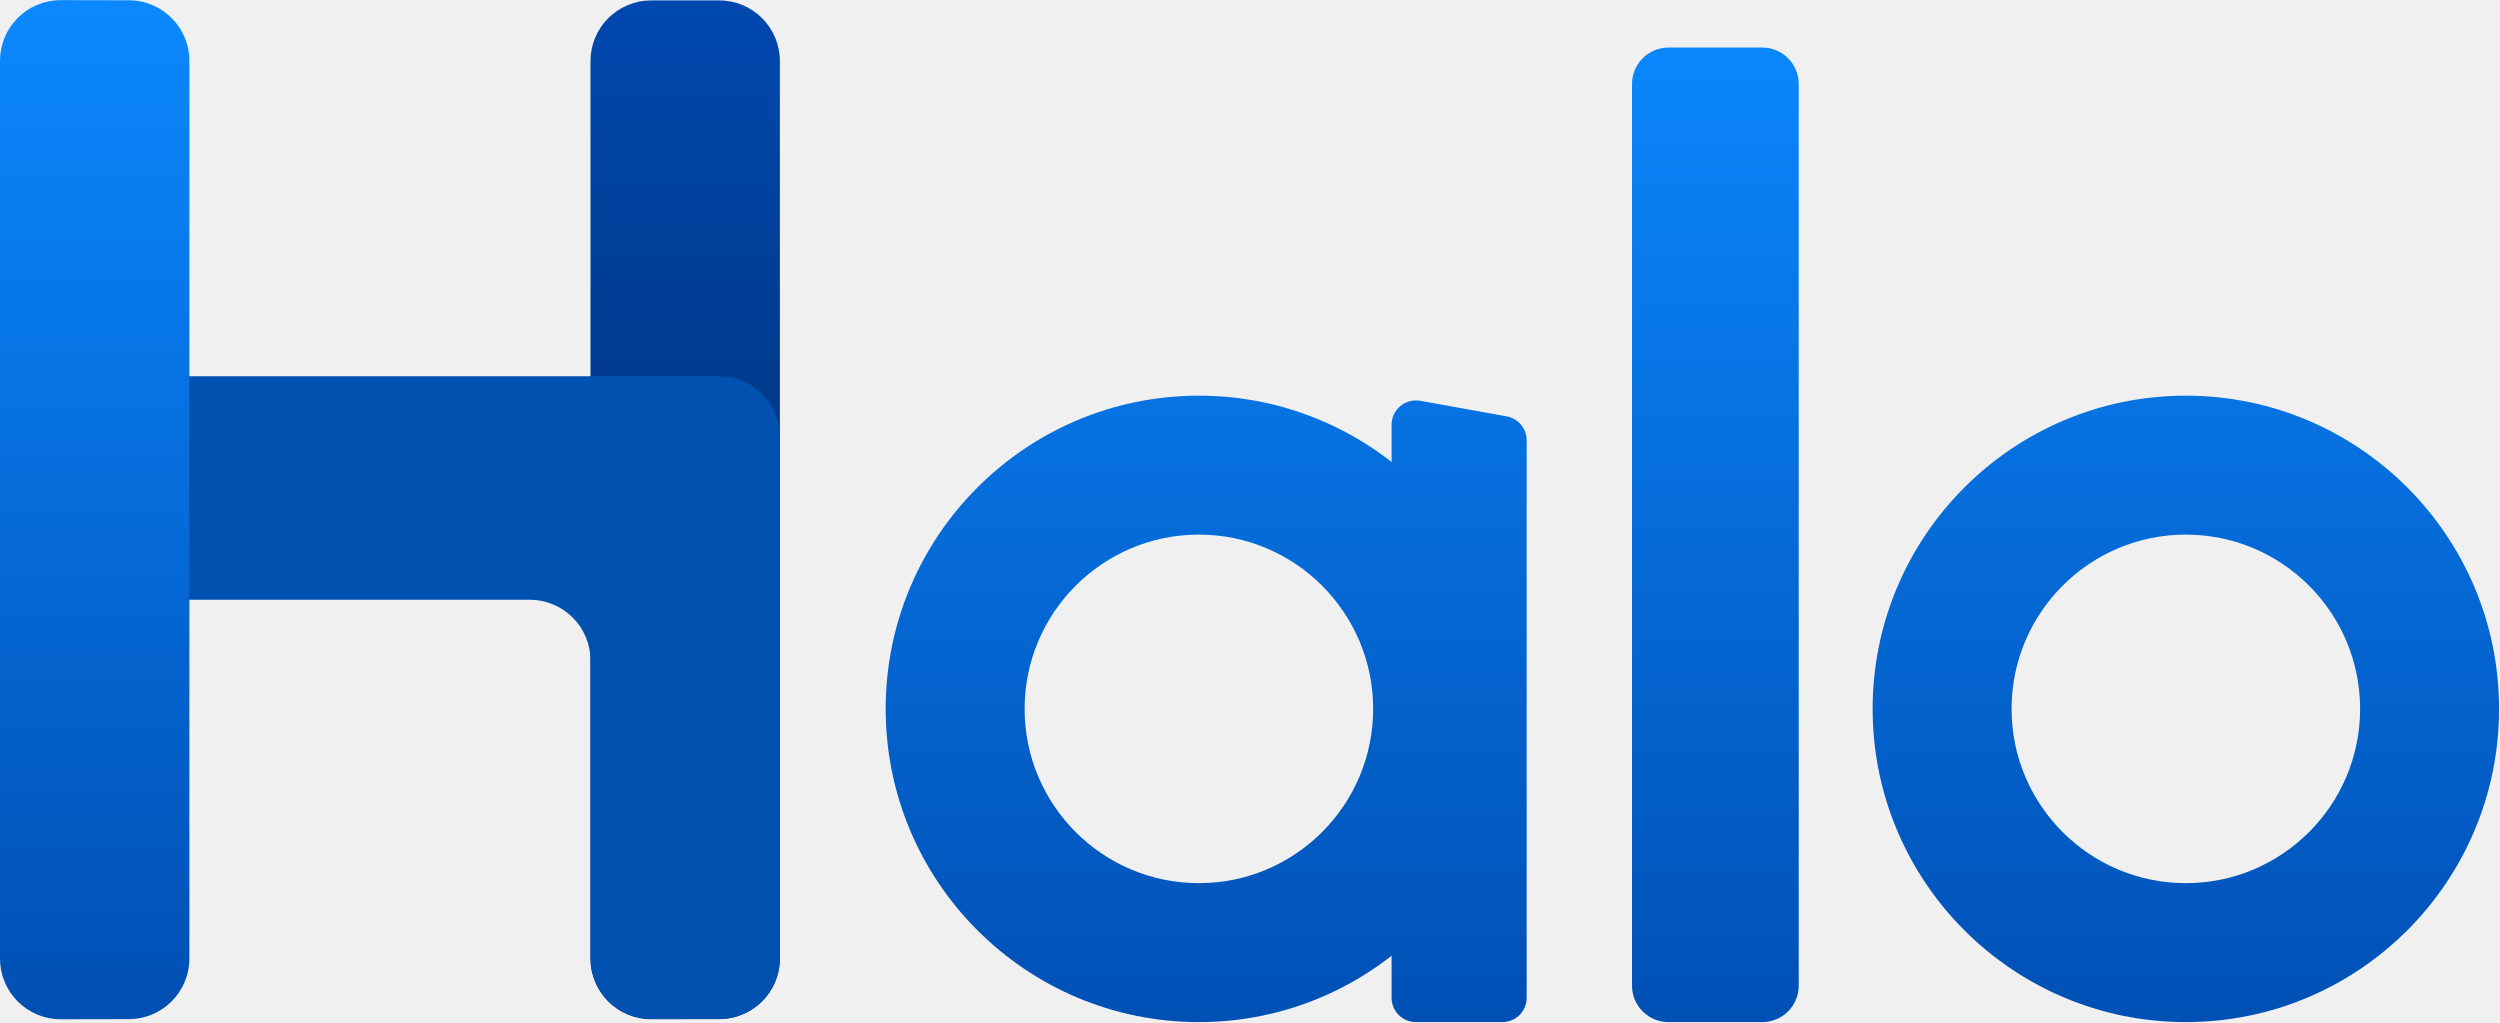
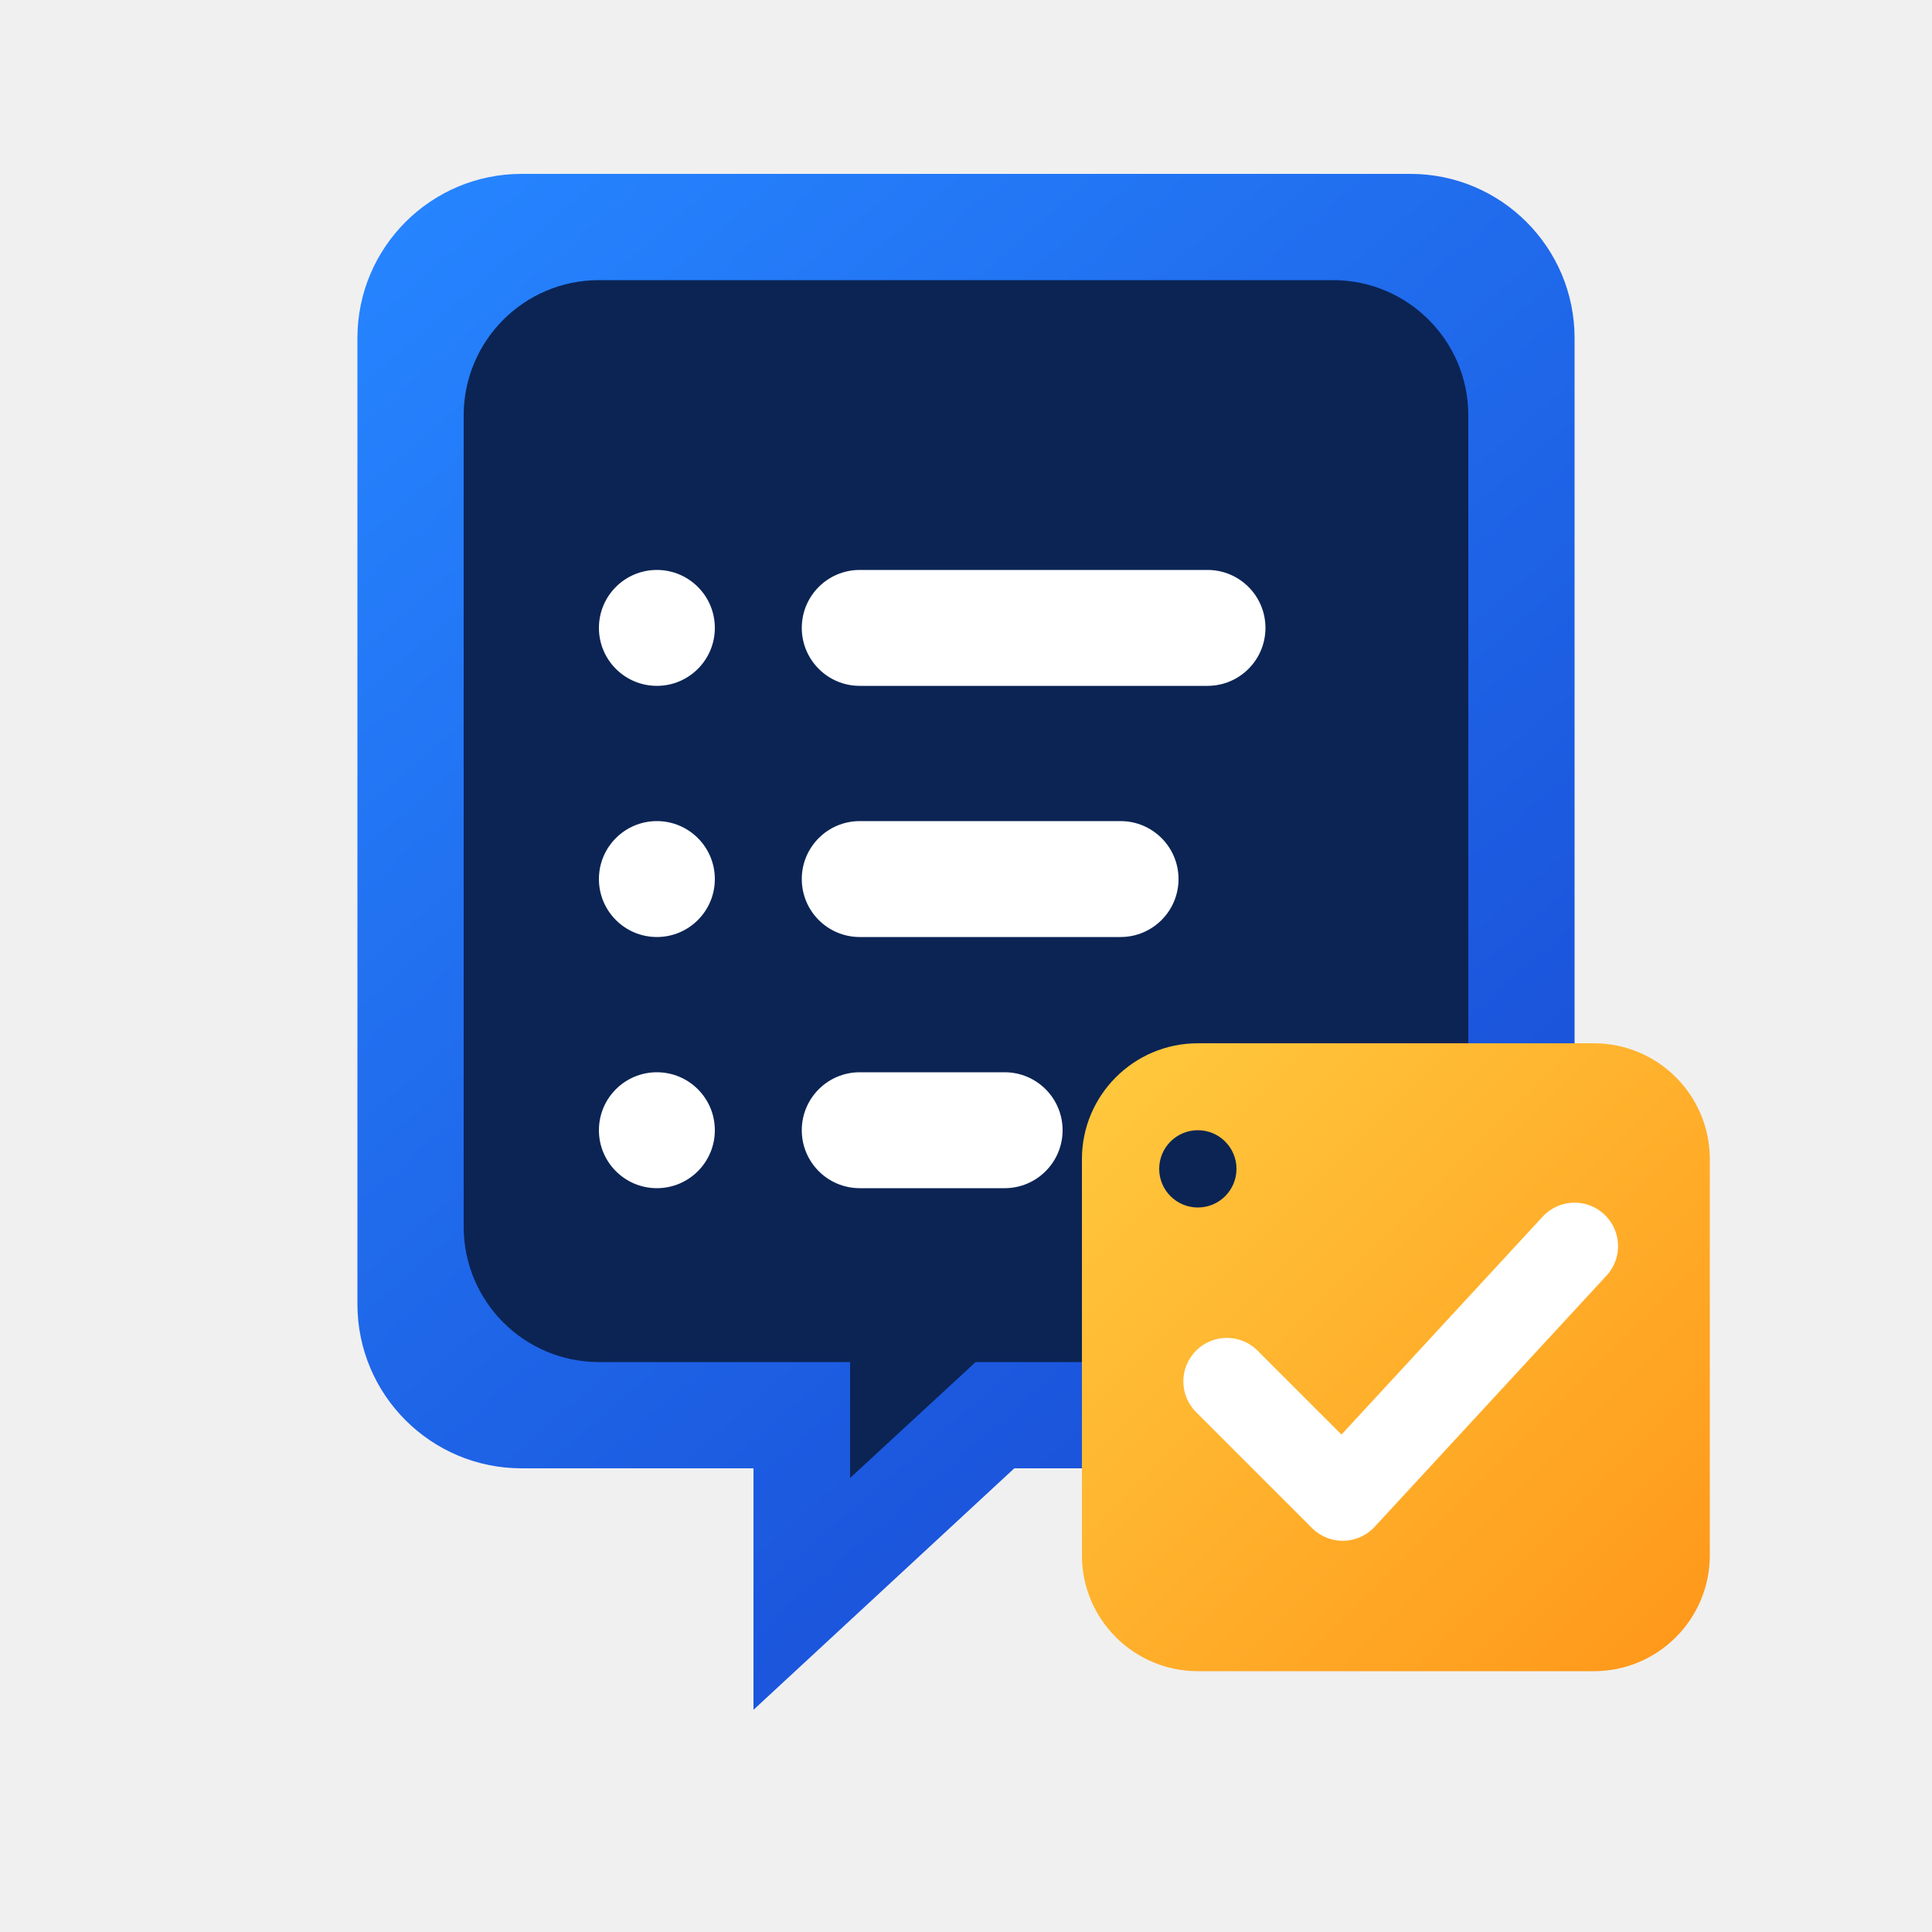
- <svg xmlns="http://www.w3.org/2000/svg" width="100%" height="100%" viewBox="0 0 2144 877" version="1.1" xml:space="preserve" style="fill-rule:evenodd;clip-rule:evenodd;stroke-linejoin:round;stroke-miterlimit:2;">
-   <path d="M1028.16,339.331c148.249,0 268.609,120.36 268.609,268.609c-0,148.249 -120.36,268.608 -268.609,268.608c-148.249,0 -268.608,-120.359 -268.608,-268.608c-0,-148.249 120.359,-268.609 268.608,-268.609Zm0,119.152c82.488,0 149.457,66.969 149.457,149.457c-0,82.487 -66.969,149.456 -149.457,149.456c-82.487,0 -149.456,-66.969 -149.456,-149.456c-0,-82.488 66.969,-149.457 149.456,-149.457Z" style="fill:url(#_Linear1);" />
-   <path d="M1874.58,339.331c148.249,0 268.608,120.36 268.608,268.609c0,148.249 -120.359,268.608 -268.608,268.608c-148.249,0 -268.609,-120.359 -268.609,-268.608c0,-148.249 120.36,-268.609 268.609,-268.609Zm-0,119.152c82.487,0 149.456,66.969 149.456,149.457c0,82.487 -66.969,149.456 -149.456,149.456c-82.488,0 -149.457,-66.969 -149.457,-149.456c0,-82.488 66.969,-149.457 149.457,-149.457Z" style="fill:url(#_Linear2);" />
-   <path d="M1309.27,377.585c-0,-10.083 -7.222,-18.719 -17.146,-20.504c-19.618,-3.528 -51.9,-9.334 -74.172,-13.34c-6.073,-1.092 -12.318,0.564 -17.052,4.522c-4.734,3.959 -7.469,9.812 -7.469,15.983c-0,91.374 -0,407.153 -0,491.469c-0,5.525 2.195,10.824 6.102,14.731c3.907,3.907 9.206,6.102 14.731,6.102c20.987,0 53.186,0 74.173,0c5.525,0 10.824,-2.195 14.731,-6.102c3.907,-3.907 6.102,-9.206 6.102,-14.731c-0,-84.425 -0,-400.286 -0,-478.13Z" style="fill:url(#_Linear3);" />
-   <path d="M1542.59,72.033c0,-8.288 -3.292,-16.237 -9.153,-22.097c-5.86,-5.861 -13.809,-9.153 -22.097,-9.153c-23.867,-0 -56.609,-0 -80.477,-0c-8.288,-0 -16.236,3.292 -22.097,9.153c-5.86,5.86 -9.153,13.809 -9.153,22.097c0,131.79 0,641.475 0,773.265c0,8.288 3.293,16.237 9.153,22.097c5.861,5.861 13.809,9.153 22.097,9.153c23.868,0 56.61,0 80.477,0c8.288,0 16.237,-3.292 22.097,-9.153c5.861,-5.86 9.153,-13.809 9.153,-22.097c0,-131.79 0,-641.475 0,-773.265Z" style="fill:url(#_Linear4);fill-rule:nonzero;" />
-   <g>
-     <path d="M506.409,822.063c-0,13.815 5.494,27.062 15.271,36.821c9.777,9.76 23.034,15.23 36.848,15.206c18.674,-0.034 39.711,-0.072 58.369,-0.105c28.696,-0.052 51.932,-23.329 51.932,-52.026l0,-769.586c0,-13.798 -5.481,-27.031 -15.238,-36.788c-9.756,-9.757 -22.99,-15.238 -36.788,-15.238l-58.368,-0c-13.798,-0 -27.031,5.481 -36.788,15.238c-9.757,9.757 -15.238,22.99 -15.238,36.788c-0,155.286 -0,614.283 -0,769.69Z" style="fill:url(#_Linear5);fill-rule:nonzero;" />
-     <path d="M616.746,322.662c13.813,0 27.061,5.487 36.829,15.255c9.767,9.768 15.254,23.015 15.254,36.829c0,105.185 0,341.877 0,447.062c0,13.814 -5.487,27.061 -15.254,36.829c-9.768,9.767 -23.016,15.255 -36.829,15.255c-18.632,-0 -39.622,-0 -58.254,-0c-13.813,-0 -27.061,-5.488 -36.828,-15.255c-9.768,-9.768 -15.255,-23.015 -15.255,-36.829c-0,-68.223 -0,-187.159 -0,-255.383c-0,-13.813 -5.487,-27.061 -15.255,-36.828c-9.767,-9.768 -23.015,-15.255 -36.828,-15.255c-129.249,-0 -454.326,-0 -454.326,-0l0,-191.68l616.746,0Z" style="fill:#0051b0;fill-rule:nonzero;" />
-     <path d="M-0,822.101c0,13.817 5.497,27.067 15.277,36.827c9.781,9.76 23.043,15.229 36.86,15.199c18.675,-0.04 39.713,-0.085 58.368,-0.124c28.69,-0.062 51.916,-23.337 51.916,-52.027c-0,-155.205 -0,-614.509 -0,-769.714c-0,-28.69 -23.226,-51.965 -51.916,-52.026c-18.655,-0.04 -39.693,-0.085 -58.368,-0.125c-13.817,-0.029 -27.079,5.439 -36.86,15.199c-9.78,9.76 -15.277,23.01 -15.277,36.827l-0,769.964Z" style="fill:url(#_Linear6);fill-rule:nonzero;" />
-   </g>
+ <svg xmlns="http://www.w3.org/2000/svg" width="200" height="200" viewBox="0 0 200 200" fill="none">
  <defs>
-     <linearGradient id="_Linear1" x1="0" y1="0" x2="1" y2="0" gradientUnits="userSpaceOnUse" gradientTransform="matrix(5.19814e-14,-848.921,848.921,5.19814e-14,1308.8,875.397)">
-       <stop offset="0" style="stop-color:#0050b5;stop-opacity:1" />
-       <stop offset="1" style="stop-color:#0b87fd;stop-opacity:1" />
+     <linearGradient id="frame" x1="35" y1="28" x2="158" y2="170" gradientUnits="userSpaceOnUse">
+       <stop stop-color="#2684FF" />
+       <stop offset="1" stop-color="#1746D1" />
    </linearGradient>
-     <linearGradient id="_Linear2" x1="0" y1="0" x2="1" y2="0" gradientUnits="userSpaceOnUse" gradientTransform="matrix(5.19814e-14,-848.921,848.921,5.19814e-14,1308.8,875.397)">
-       <stop offset="0" style="stop-color:#0050b5;stop-opacity:1" />
-       <stop offset="1" style="stop-color:#0b87fd;stop-opacity:1" />
-     </linearGradient>
-     <linearGradient id="_Linear3" x1="0" y1="0" x2="1" y2="0" gradientUnits="userSpaceOnUse" gradientTransform="matrix(5.19814e-14,-848.921,848.921,5.19814e-14,1308.8,875.397)">
-       <stop offset="0" style="stop-color:#0050b5;stop-opacity:1" />
-       <stop offset="1" style="stop-color:#0b87fd;stop-opacity:1" />
-     </linearGradient>
-     <linearGradient id="_Linear4" x1="0" y1="0" x2="1" y2="0" gradientUnits="userSpaceOnUse" gradientTransform="matrix(5.19814e-14,-848.921,848.921,5.19814e-14,1308.8,875.397)">
-       <stop offset="0" style="stop-color:#0050b5;stop-opacity:1" />
-       <stop offset="1" style="stop-color:#0b87fd;stop-opacity:1" />
-     </linearGradient>
-     <linearGradient id="_Linear5" x1="0" y1="0" x2="1" y2="0" gradientUnits="userSpaceOnUse" gradientTransform="matrix(-3.91885e-13,472.459,-473.895,-3.90698e-13,587.619,-0.861651)">
-       <stop offset="0" style="stop-color:#0048af;stop-opacity:1" />
-       <stop offset="1" style="stop-color:#003580;stop-opacity:1" />
-     </linearGradient>
-     <linearGradient id="_Linear6" x1="0" y1="0" x2="1" y2="0" gradientUnits="userSpaceOnUse" gradientTransform="matrix(5.51848e-14,898.506,-901.236,5.50176e-14,162.421,-12.1337)">
-       <stop offset="0" style="stop-color:#0b89ff;stop-opacity:1" />
-       <stop offset="1" style="stop-color:#004eb2;stop-opacity:1" />
+     <linearGradient id="tag" x1="112" y1="113" x2="176" y2="177" gradientUnits="userSpaceOnUse">
+       <stop stop-color="#FFC83D" />
+       <stop offset="1" stop-color="#FF9518" />
    </linearGradient>
  </defs>
+   <path d="M37 35C37 25.611 44.611 18 54 18H146C155.389 18 163 25.611 163 35V135C163 144.389 155.389 152 146 152H105L78 177V152H54C44.611 152 37 144.389 37 135V35Z" fill="url(#frame)" />
+   <path d="M48 43C48 35.268 54.268 29 62 29H138C145.732 29 152 35.268 152 43V127C152 134.732 145.732 141 138 141H101L88 153V141H62C54.268 141 48 134.732 48 127V43Z" fill="#0B2454" />
+   <circle cx="68" cy="65" r="6" fill="white" />
+   <rect x="83" y="59" width="48" height="12" rx="6" fill="white" />
+   <circle cx="68" cy="91" r="6" fill="white" />
+   <rect x="83" y="85" width="39" height="12" rx="6" fill="white" />
+   <circle cx="68" cy="117" r="6" fill="white" />
+   <rect x="83" y="111" width="27" height="12" rx="6" fill="white" />
+   <path d="M112 120C112 113.373 117.373 108 124 108H165C171.627 108 177 113.373 177 120V161C177 167.627 171.627 173 165 173H124C117.373 173 112 167.627 112 161V120Z" fill="url(#tag)" />
+   <circle cx="124" cy="121" r="4" fill="#0B2454" />
+   <path d="M127 143L139 155L163 129" stroke="white" stroke-width="9" stroke-linecap="round" stroke-linejoin="round" />
</svg>
